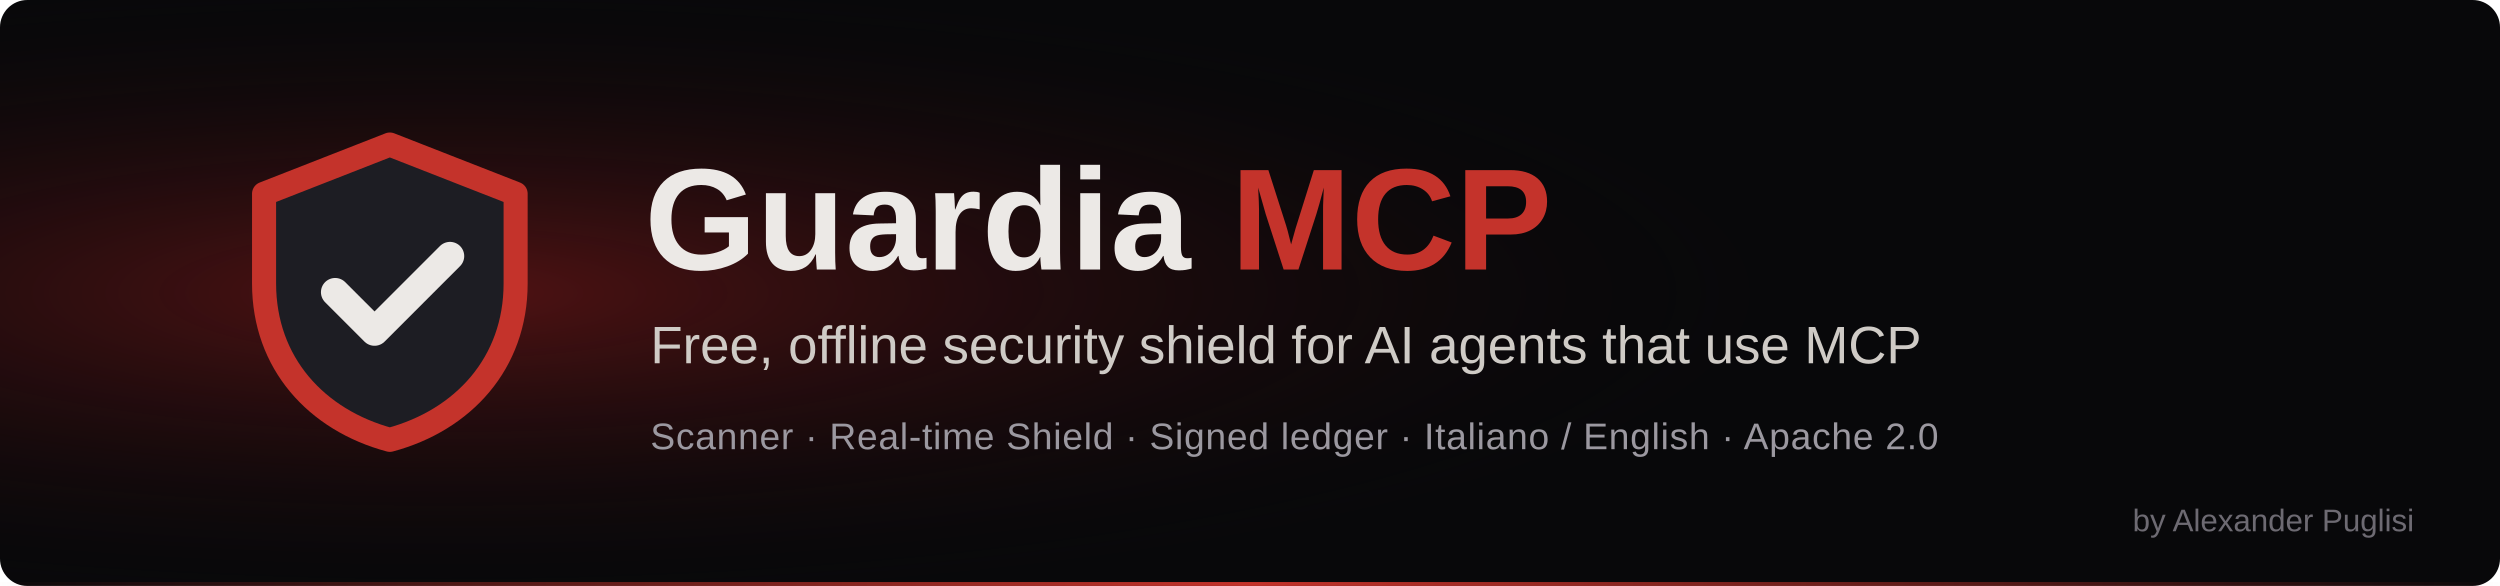
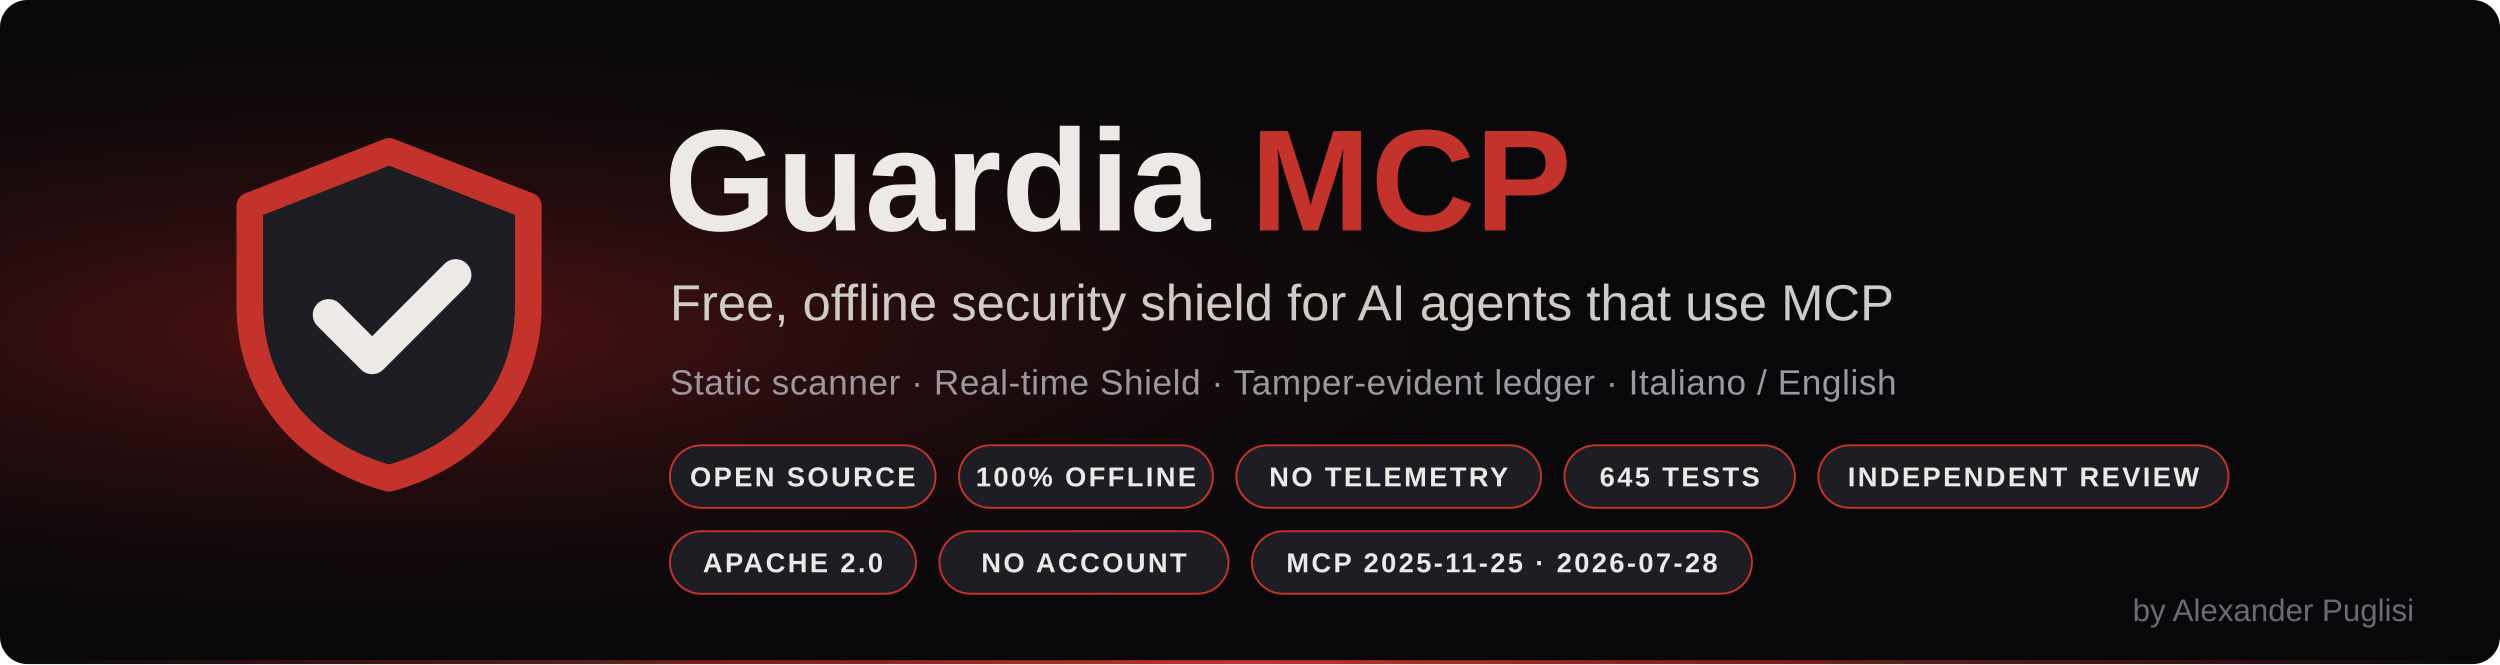
- <svg xmlns="http://www.w3.org/2000/svg" width="1280" height="300" viewBox="0 0 1280 300" role="img" aria-labelledby="title desc">
+ <svg xmlns="http://www.w3.org/2000/svg" width="1280" height="340" viewBox="0 0 1280 340" role="img" aria-labelledby="title desc">
  <defs>
-     <radialGradient id="glow" cx="0.18" cy="0.5" r="0.55">
+     <radialGradient id="glow" cx="0.16" cy="0.5" r="0.55">
      <stop offset="0" stop-color="#8e1b1b" stop-opacity="0.55" />
      <stop offset="1" stop-color="#08080a" stop-opacity="0" />
    </radialGradient>
    <linearGradient id="edge" x1="0" y1="0" x2="1" y2="0">
      <stop offset="0" stop-color="#c4332b" stop-opacity="0" />
      <stop offset="0.5" stop-color="#c4332b" />
      <stop offset="1" stop-color="#c4332b" stop-opacity="0" />
    </linearGradient>
  </defs>
-   <rect width="1280" height="300" rx="14" fill="#08080a" />
-   <rect width="1280" height="300" rx="14" fill="url(#glow)" />
-   <rect x="0" y="298" width="1280" height="2" fill="url(#edge)" />
-   <g transform="translate(110 60) scale(5.6)">
+   <rect width="1280" height="340" rx="14" fill="#08080a" />
+   <rect width="1280" height="340" rx="14" fill="url(#glow)" />
+   <rect x="0" y="338" width="1280" height="2" fill="url(#edge)" />
+   <g transform="translate(100 62) scale(6.2)">
    <path d="M16 2.5 4.5 7v8.2c0 7.3 4.8 12.5 11.5 14.3 6.7-1.8 11.5-7 11.5-14.3V7z" fill="#1d1d23" stroke="#c4332b" stroke-width="2.2" stroke-linejoin="round" />
    <path d="m11 16 3.6 3.6 6.9-6.9" fill="none" stroke="#ece9e6" stroke-width="2.6" stroke-linecap="round" stroke-linejoin="round" />
  </g>
  <g font-family="Segoe UI, Helvetica Neue, Arial, sans-serif">
-     <text x="330" y="138" font-size="74" font-weight="700" fill="#ece9e6">Guardia <tspan fill="#c4332b">MCP</tspan>
+     <text x="340" y="118" font-size="74" font-weight="700" fill="#ece9e6">Guardia <tspan fill="#c4332b">MCP</tspan>
    </text>
-     <text x="333" y="186" font-size="27" fill="#cfcbc6">Free, offline security shield for AI agents that use MCP</text>
-     <text x="333" y="230" font-size="19" fill="#9b98a0" letter-spacing="0.4">Scanner · Real-time Shield · Signed ledger · Italiano / English · Apache 2.0</text>
-     <text x="1236" y="272" font-size="16" fill="#6d6a72" text-anchor="end">by Alexander Puglisi</text>
+     <text x="343" y="164" font-size="26" fill="#cfcbc6">Free, offline security shield for AI agents that use MCP</text>
+     <text x="343" y="202" font-size="18" fill="#9b98a0" letter-spacing="0.3">Static scanner · Real-time Shield · Tamper-evident ledger · Italiano / English</text>
+     <g font-size="14" font-weight="600" letter-spacing="1.2">
+       <rect x="343" y="228" width="136" height="32" rx="16" fill="#1d1d23" stroke="#c4332b" />
+       <text x="411" y="249" text-anchor="middle" fill="#ece9e6">OPEN SOURCE</text>
+       <rect x="491" y="228" width="130" height="32" rx="16" fill="#1d1d23" stroke="#c4332b" />
+       <text x="556" y="249" text-anchor="middle" fill="#ece9e6">100% OFFLINE</text>
+       <rect x="633" y="228" width="156" height="32" rx="16" fill="#1d1d23" stroke="#c4332b" />
+       <text x="711" y="249" text-anchor="middle" fill="#ece9e6">NO TELEMETRY</text>
+       <rect x="801" y="228" width="118" height="32" rx="16" fill="#1d1d23" stroke="#c4332b" />
+       <text x="860" y="249" text-anchor="middle" fill="#ece9e6">645 TESTS</text>
+       <rect x="931" y="228" width="210" height="32" rx="16" fill="#1d1d23" stroke="#c4332b" />
+       <text x="1036" y="249" text-anchor="middle" fill="#ece9e6">INDEPENDENT REVIEW</text>
+       <rect x="343" y="272" width="126" height="32" rx="16" fill="#1d1d23" stroke="#c4332b" />
+       <text x="406" y="293" text-anchor="middle" fill="#ece9e6">APACHE 2.0</text>
+       <rect x="481" y="272" width="148" height="32" rx="16" fill="#1d1d23" stroke="#c4332b" />
+       <text x="555" y="293" text-anchor="middle" fill="#ece9e6">NO ACCOUNT</text>
+       <rect x="641" y="272" width="256" height="32" rx="16" fill="#1d1d23" stroke="#c4332b" />
+       <text x="769" y="293" text-anchor="middle" fill="#ece9e6">MCP 2025-11-25 · 2026-07-28</text>
+     </g>
+     <text x="1236" y="318" font-size="16" fill="#6d6a72" text-anchor="end">by Alexander Puglisi</text>
  </g>
</svg>
